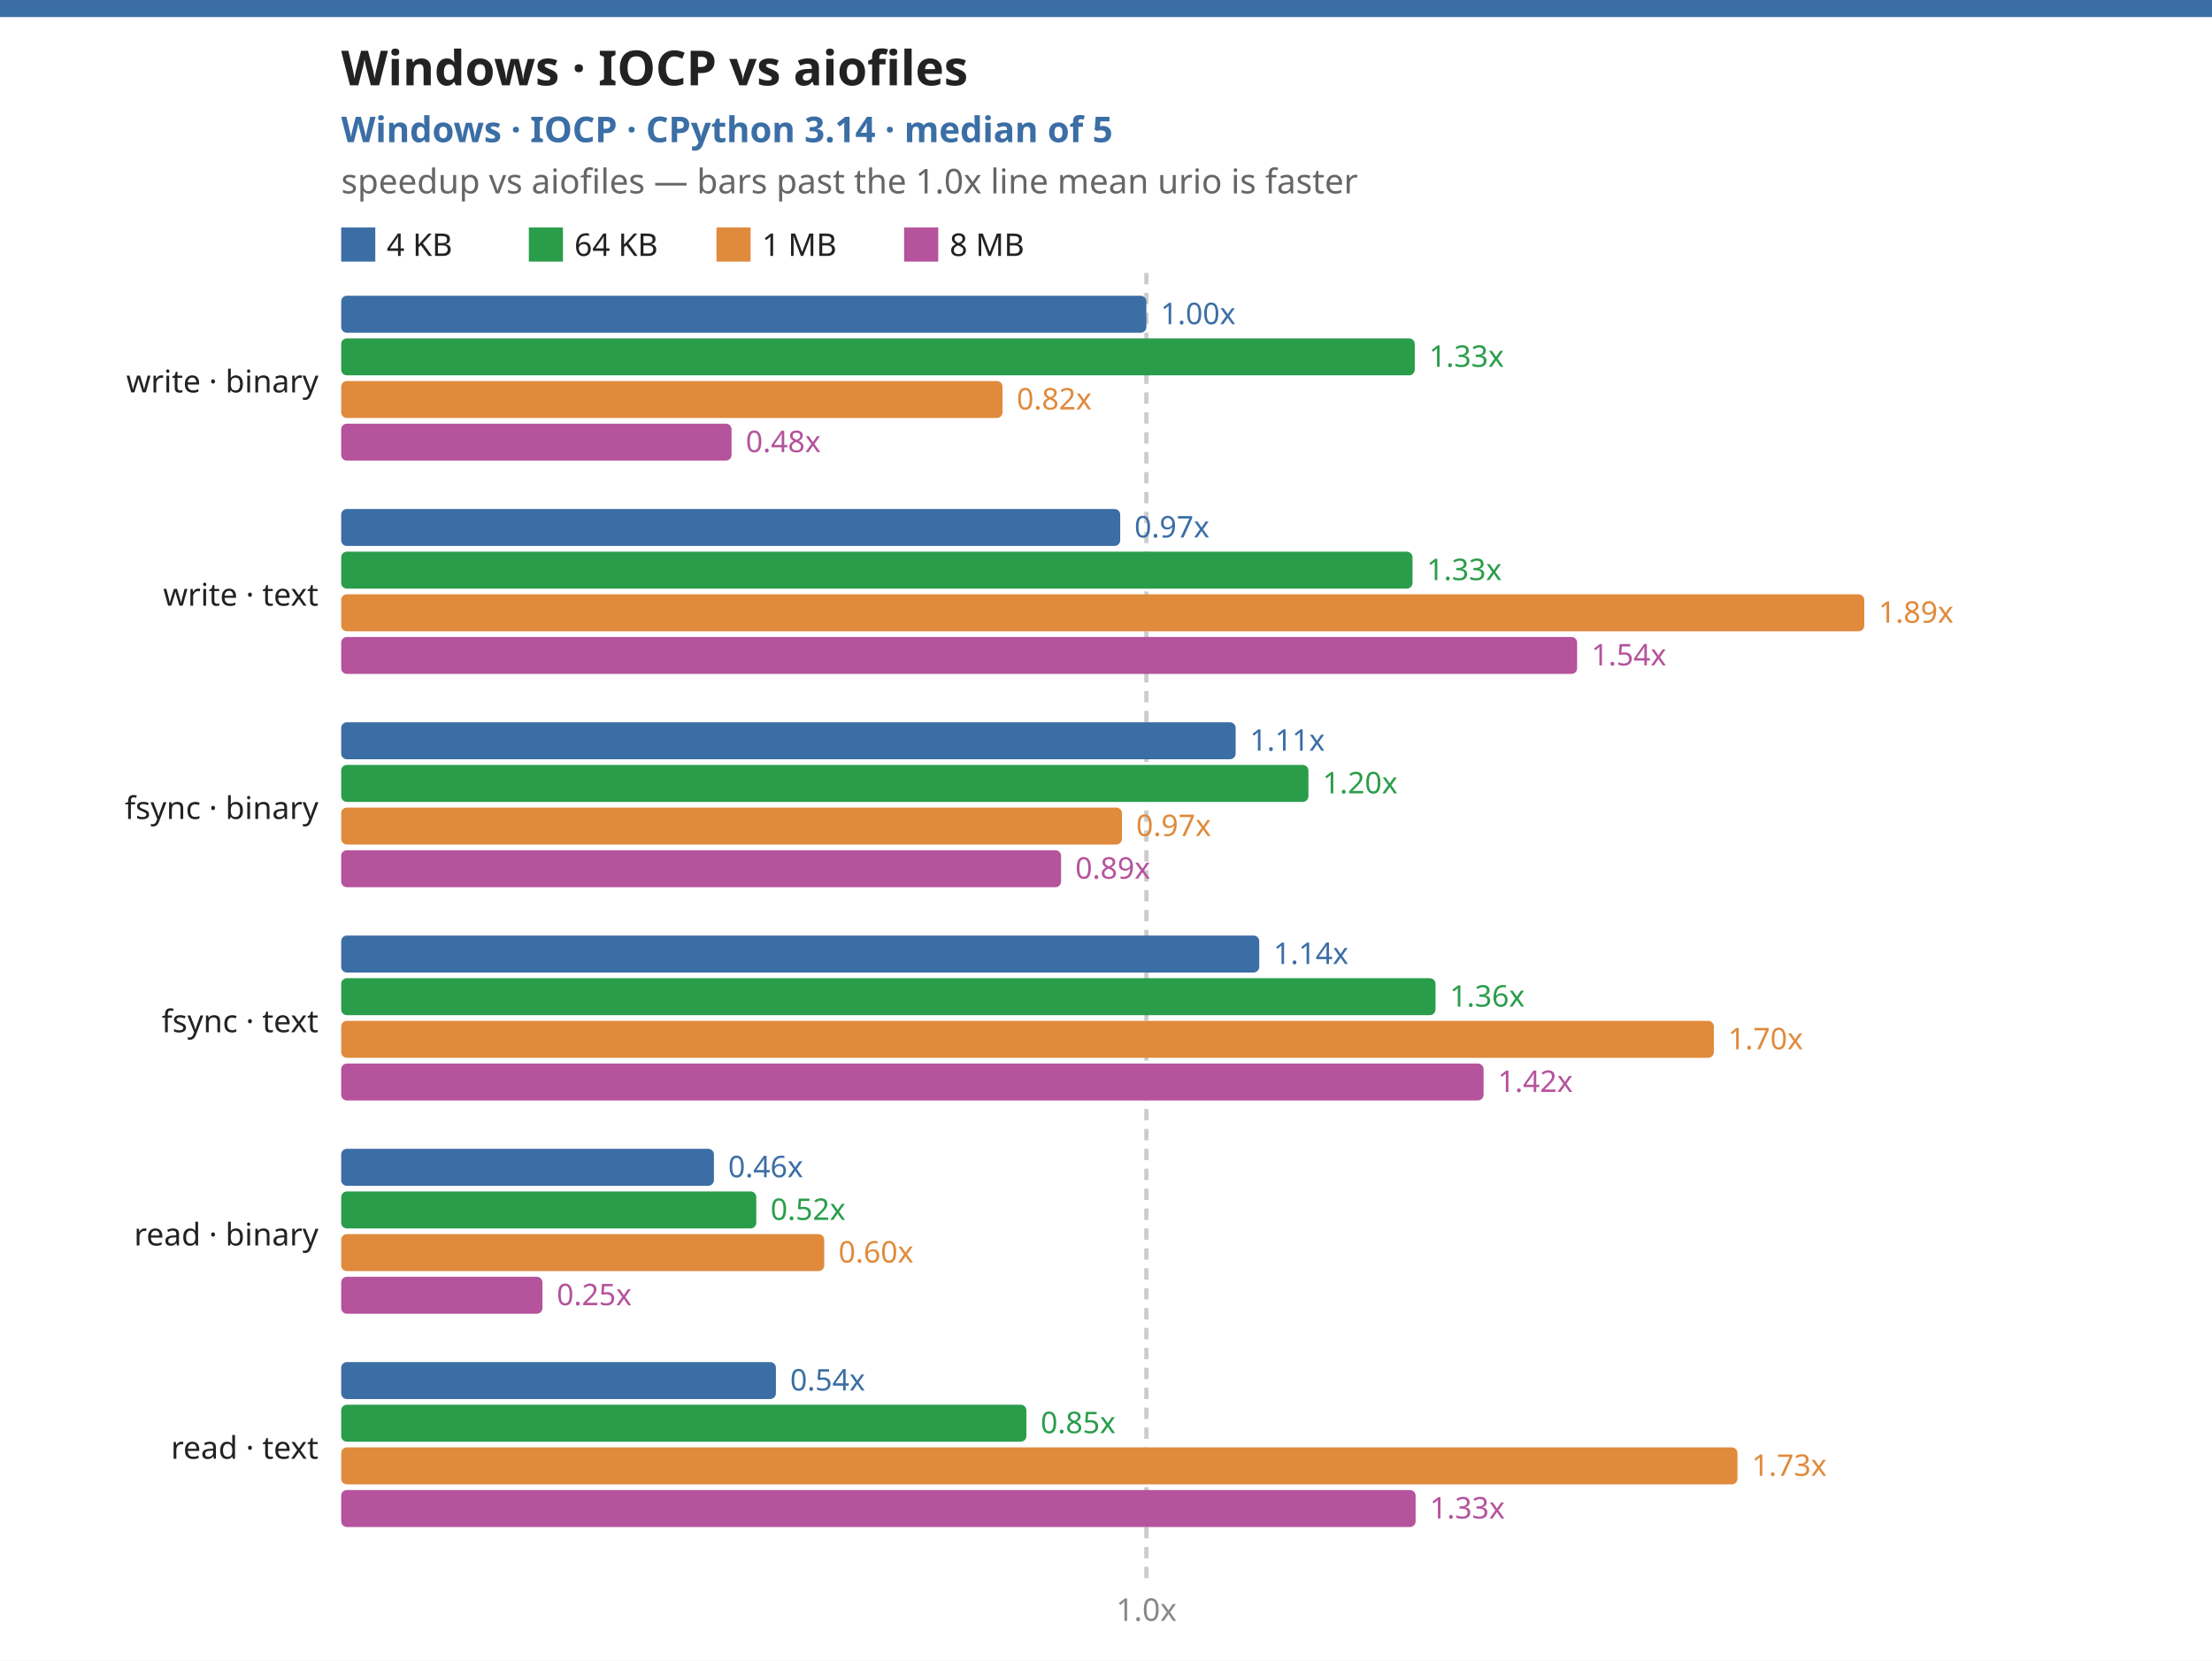
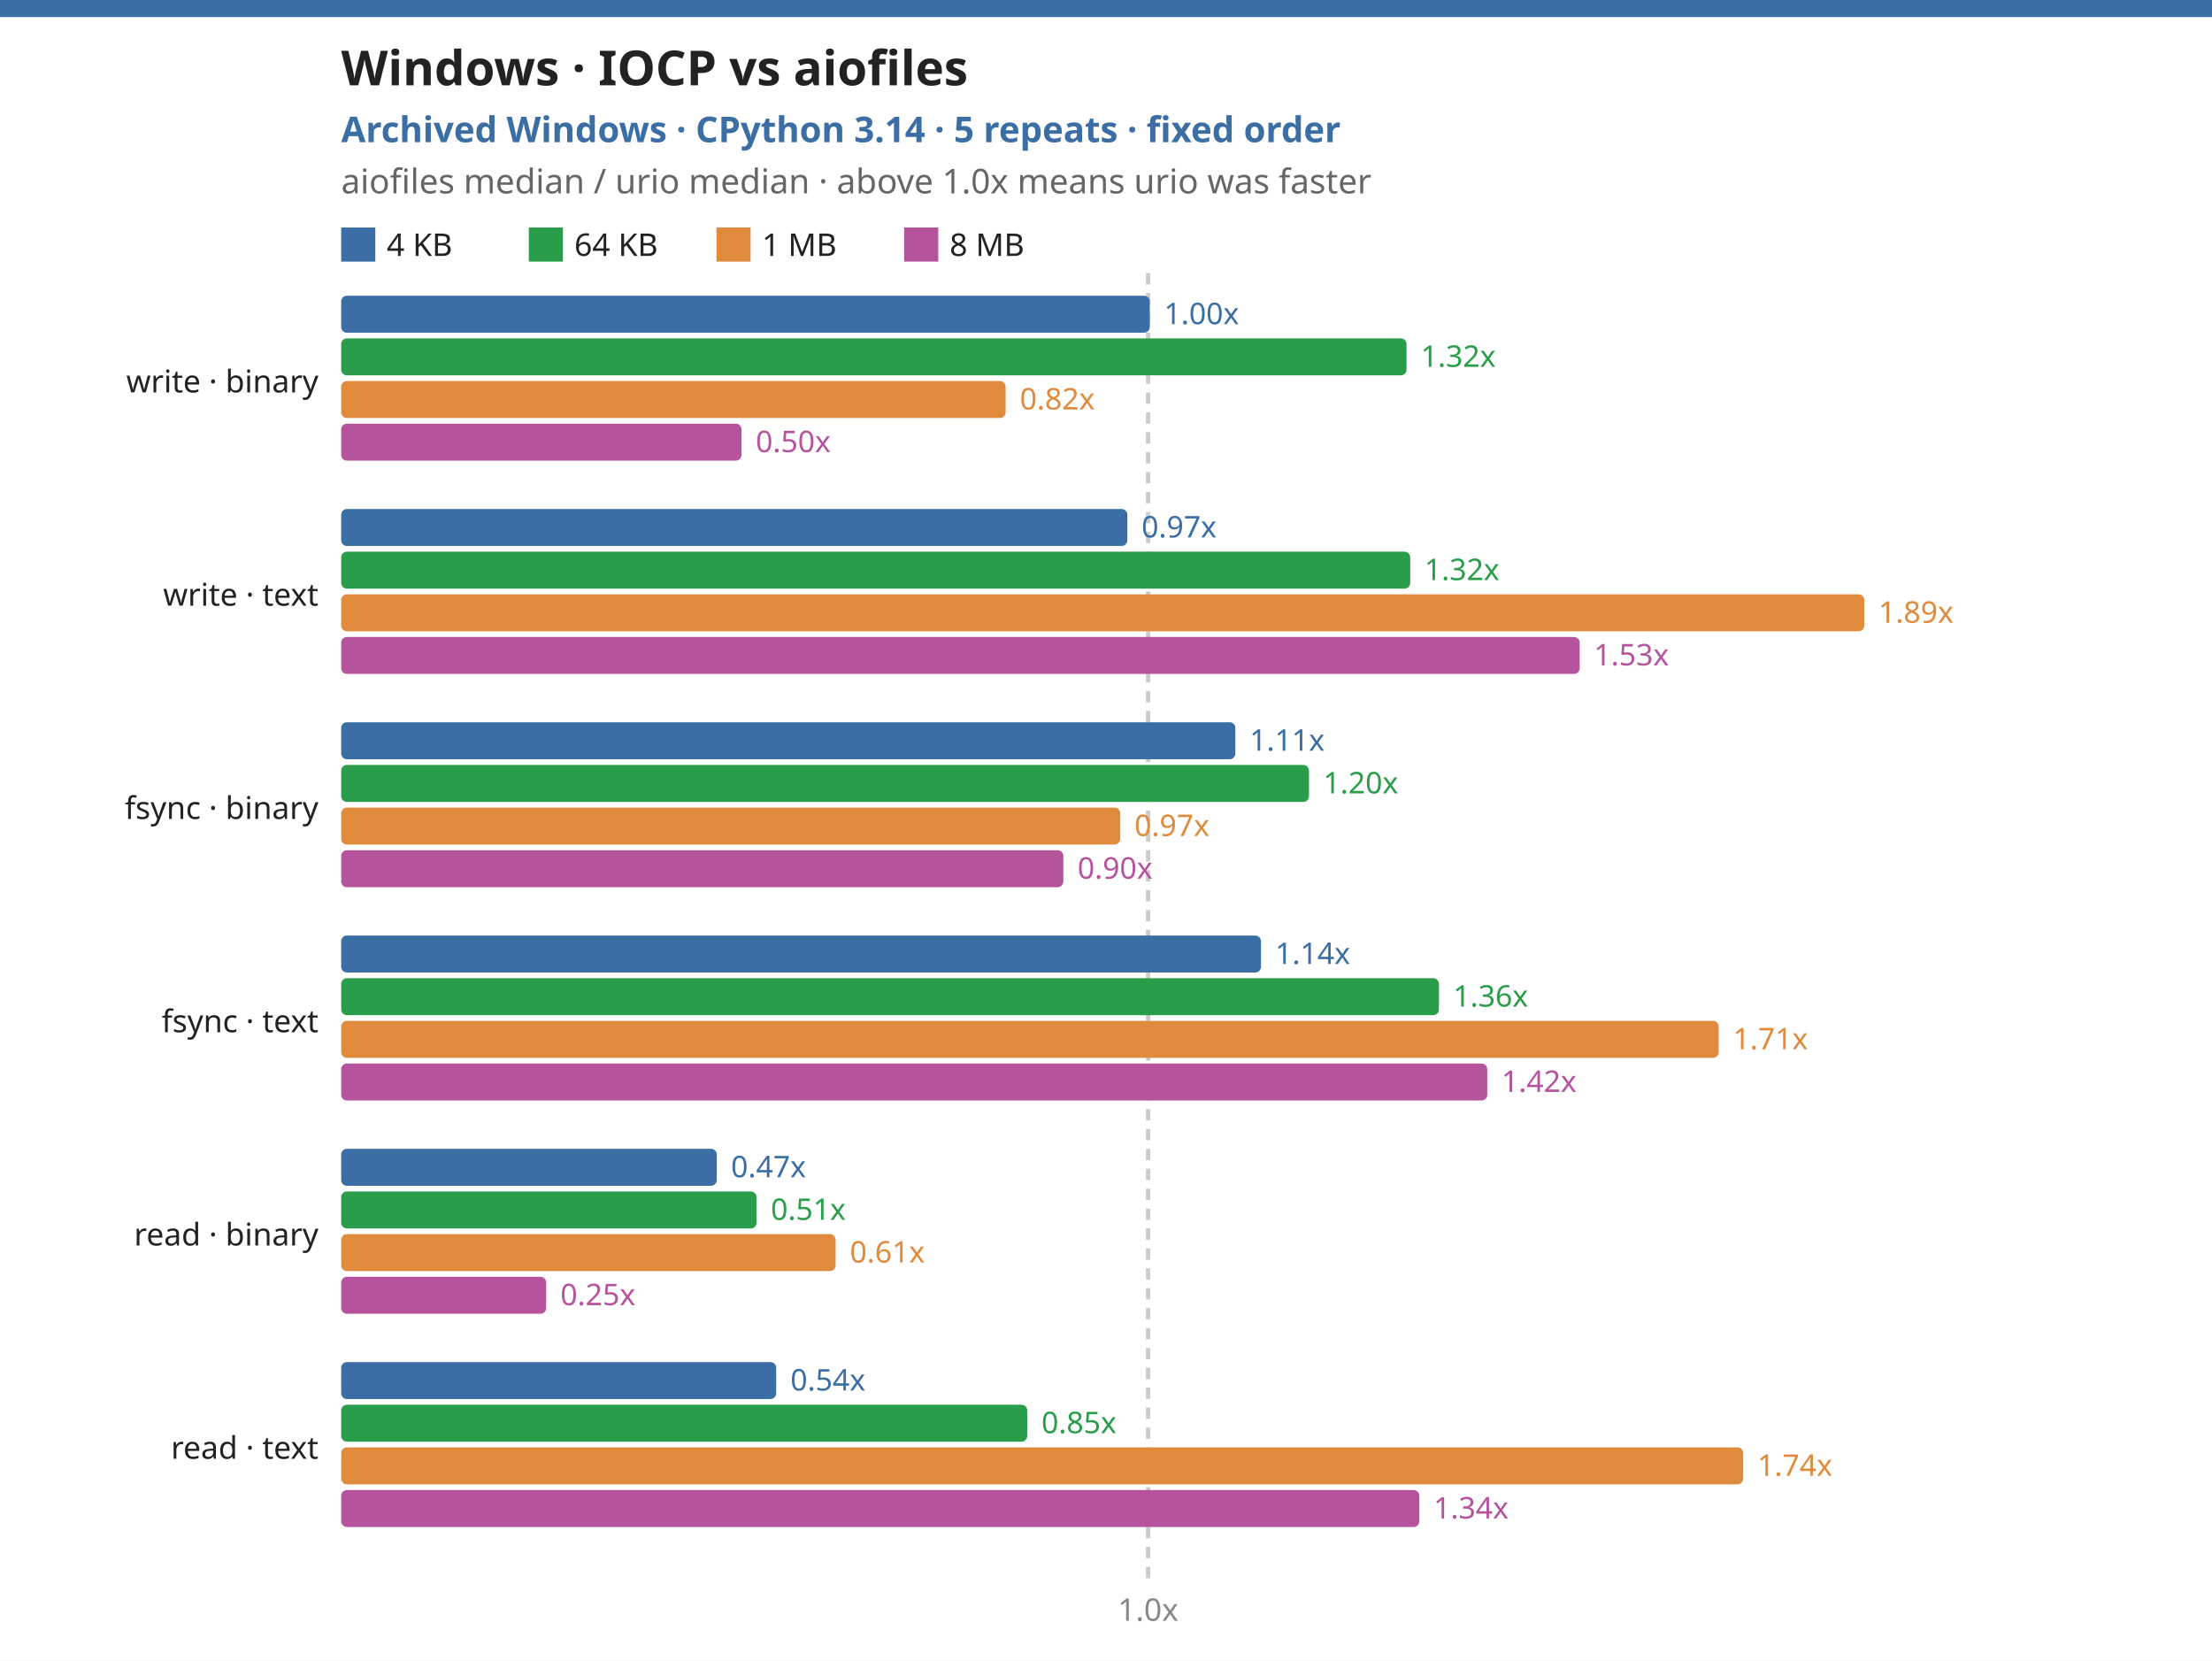
<svg xmlns="http://www.w3.org/2000/svg" width="778" height="584" viewBox="0 0 778 584" font-family="sans-serif">
  <rect width="778" height="584" fill="white" />
  <rect x="0" y="0" width="778" height="6" fill="#3b6ea5" />
  <text x="120" y="30" font-size="17" font-weight="bold" fill="#222222">Windows · IOCP vs aiofiles</text>
-   <text x="120" y="50" font-size="12.5" font-weight="bold" fill="#3b6ea5">Windows · IOCP · CPython 3.14 · median of 5</text>
-   <text x="120" y="68" font-size="12" fill="#666">speedup vs aiofiles — bars past the 1.0x line mean urio is faster</text>
+   <text x="120" y="50" font-size="12.5" font-weight="bold" fill="#3b6ea5">Archived Windows · CPython 3.14 · 5 repeats · fixed order</text>
+   <text x="120" y="68" font-size="12" fill="#666">aiofiles median / urio median · above 1.0x means urio was faster</text>
  <rect x="120" y="80" width="12" height="12" fill="#3b6ea5" />
  <text x="136" y="90" font-size="11" fill="#222222">4 KB</text>
  <rect x="186" y="80" width="12" height="12" fill="#2a9d4a" />
  <text x="202" y="90" font-size="11" fill="#222222">64 KB</text>
  <rect x="252" y="80" width="12" height="12" fill="#e08a3c" />
  <text x="268" y="90" font-size="11" fill="#222222">1 MB</text>
  <rect x="318" y="80" width="12" height="12" fill="#b5539c" />
  <text x="334" y="90" font-size="11" fill="#222222">8 MB</text>
-   <line x1="403.2" y1="96" x2="403.2" y2="556" stroke="#cccccc" stroke-width="1.5" stroke-dasharray="4 3" />
-   <text x="403.2" y="570" font-size="11" fill="#888" text-anchor="middle">1.0x</text>
+   <line x1="403.8" y1="96" x2="403.8" y2="556" stroke="#cccccc" stroke-width="1.5" stroke-dasharray="4 3" />
+   <text x="403.8" y="570" font-size="11" fill="#888" text-anchor="middle">1.0x</text>
  <text x="112" y="138" font-size="11" fill="#222222" text-anchor="end">write · binary</text>
-   <rect x="120" y="104" width="283.2" height="13" fill="#3b6ea5" rx="2" />
-   <text x="408.2" y="114" font-size="10.5" fill="#3b6ea5">1.00x</text>
-   <rect x="120" y="119" width="377.6" height="13" fill="#2a9d4a" rx="2" />
-   <text x="502.6" y="129" font-size="10.5" fill="#2a9d4a">1.33x</text>
-   <rect x="120" y="134" width="232.6" height="13" fill="#e08a3c" rx="2" />
-   <text x="357.6" y="144" font-size="10.5" fill="#e08a3c">0.82x</text>
-   <rect x="120" y="149" width="137.3" height="13" fill="#b5539c" rx="2" />
-   <text x="262.3" y="159" font-size="10.5" fill="#b5539c">0.48x</text>
+   <rect x="120" y="104" width="284.4" height="13" fill="#3b6ea5" rx="2" />
+   <text x="409.4" y="114" font-size="10.5" fill="#3b6ea5">1.00x</text>
+   <rect x="120" y="119" width="374.7" height="13" fill="#2a9d4a" rx="2" />
+   <text x="499.7" y="129" font-size="10.5" fill="#2a9d4a">1.32x</text>
+   <rect x="120" y="134" width="233.7" height="13" fill="#e08a3c" rx="2" />
+   <text x="358.7" y="144" font-size="10.5" fill="#e08a3c">0.82x</text>
+   <rect x="120" y="149" width="140.8" height="13" fill="#b5539c" rx="2" />
+   <text x="265.8" y="159" font-size="10.5" fill="#b5539c">0.50x</text>
  <text x="112" y="213" font-size="11" fill="#222222" text-anchor="end">write · text</text>
-   <rect x="120" y="179" width="274.0" height="13" fill="#3b6ea5" rx="2" />
-   <text x="399.0" y="189" font-size="10.5" fill="#3b6ea5">0.97x</text>
-   <rect x="120" y="194" width="376.8" height="13" fill="#2a9d4a" rx="2" />
-   <text x="501.8" y="204" font-size="10.5" fill="#2a9d4a">1.33x</text>
+   <rect x="120" y="179" width="276.5" height="13" fill="#3b6ea5" rx="2" />
+   <text x="401.5" y="189" font-size="10.5" fill="#3b6ea5">0.97x</text>
+   <rect x="120" y="194" width="376.0" height="13" fill="#2a9d4a" rx="2" />
+   <text x="501.0" y="204" font-size="10.5" fill="#2a9d4a">1.32x</text>
  <rect x="120" y="209" width="535.7" height="13" fill="#e08a3c" rx="2" />
  <text x="660.7" y="219" font-size="10.5" fill="#e08a3c">1.89x</text>
-   <rect x="120" y="224" width="434.7" height="13" fill="#b5539c" rx="2" />
-   <text x="559.7" y="234" font-size="10.5" fill="#b5539c">1.54x</text>
+   <rect x="120" y="224" width="435.6" height="13" fill="#b5539c" rx="2" />
+   <text x="560.6" y="234" font-size="10.5" fill="#b5539c">1.53x</text>
  <text x="112" y="288" font-size="11" fill="#222222" text-anchor="end">fsync · binary</text>
-   <rect x="120" y="254" width="314.6" height="13" fill="#3b6ea5" rx="2" />
-   <text x="439.6" y="264" font-size="10.5" fill="#3b6ea5">1.11x</text>
-   <rect x="120" y="269" width="340.2" height="13" fill="#2a9d4a" rx="2" />
-   <text x="465.2" y="279" font-size="10.5" fill="#2a9d4a">1.20x</text>
-   <rect x="120" y="284" width="274.6" height="13" fill="#e08a3c" rx="2" />
-   <text x="399.6" y="294" font-size="10.5" fill="#e08a3c">0.97x</text>
-   <rect x="120" y="299" width="253.2" height="13" fill="#b5539c" rx="2" />
-   <text x="378.2" y="309" font-size="10.5" fill="#b5539c">0.89x</text>
+   <rect x="120" y="254" width="314.5" height="13" fill="#3b6ea5" rx="2" />
+   <text x="439.5" y="264" font-size="10.5" fill="#3b6ea5">1.11x</text>
+   <rect x="120" y="269" width="340.4" height="13" fill="#2a9d4a" rx="2" />
+   <text x="465.4" y="279" font-size="10.5" fill="#2a9d4a">1.20x</text>
+   <rect x="120" y="284" width="274.0" height="13" fill="#e08a3c" rx="2" />
+   <text x="399.0" y="294" font-size="10.5" fill="#e08a3c">0.97x</text>
+   <rect x="120" y="299" width="254.0" height="13" fill="#b5539c" rx="2" />
+   <text x="379.0" y="309" font-size="10.5" fill="#b5539c">0.90x</text>
  <text x="112" y="363" font-size="11" fill="#222222" text-anchor="end">fsync · text</text>
-   <rect x="120" y="329" width="322.9" height="13" fill="#3b6ea5" rx="2" />
-   <text x="447.9" y="339" font-size="10.5" fill="#3b6ea5">1.14x</text>
-   <rect x="120" y="344" width="384.9" height="13" fill="#2a9d4a" rx="2" />
-   <text x="509.9" y="354" font-size="10.5" fill="#2a9d4a">1.36x</text>
-   <rect x="120" y="359" width="482.8" height="13" fill="#e08a3c" rx="2" />
-   <text x="607.8" y="369" font-size="10.5" fill="#e08a3c">1.70x</text>
-   <rect x="120" y="374" width="401.8" height="13" fill="#b5539c" rx="2" />
-   <text x="526.8" y="384" font-size="10.5" fill="#b5539c">1.42x</text>
+   <rect x="120" y="329" width="323.5" height="13" fill="#3b6ea5" rx="2" />
+   <text x="448.5" y="339" font-size="10.5" fill="#3b6ea5">1.14x</text>
+   <rect x="120" y="344" width="386.1" height="13" fill="#2a9d4a" rx="2" />
+   <text x="511.1" y="354" font-size="10.5" fill="#2a9d4a">1.36x</text>
+   <rect x="120" y="359" width="484.5" height="13" fill="#e08a3c" rx="2" />
+   <text x="609.5" y="369" font-size="10.5" fill="#e08a3c">1.71x</text>
+   <rect x="120" y="374" width="403.1" height="13" fill="#b5539c" rx="2" />
+   <text x="528.1" y="384" font-size="10.5" fill="#b5539c">1.42x</text>
  <text x="112" y="438" font-size="11" fill="#222222" text-anchor="end">read · binary</text>
-   <rect x="120" y="404" width="131.1" height="13" fill="#3b6ea5" rx="2" />
-   <text x="256.1" y="414" font-size="10.5" fill="#3b6ea5">0.46x</text>
-   <rect x="120" y="419" width="146.0" height="13" fill="#2a9d4a" rx="2" />
-   <text x="271.0" y="429" font-size="10.5" fill="#2a9d4a">0.52x</text>
-   <rect x="120" y="434" width="169.9" height="13" fill="#e08a3c" rx="2" />
-   <text x="294.9" y="444" font-size="10.5" fill="#e08a3c">0.60x</text>
-   <rect x="120" y="449" width="70.8" height="13" fill="#b5539c" rx="2" />
-   <text x="195.8" y="459" font-size="10.5" fill="#b5539c">0.25x</text>
+   <rect x="120" y="404" width="132.1" height="13" fill="#3b6ea5" rx="2" />
+   <text x="257.1" y="414" font-size="10.5" fill="#3b6ea5">0.47x</text>
+   <rect x="120" y="419" width="146.1" height="13" fill="#2a9d4a" rx="2" />
+   <text x="271.1" y="429" font-size="10.5" fill="#2a9d4a">0.51x</text>
+   <rect x="120" y="434" width="173.9" height="13" fill="#e08a3c" rx="2" />
+   <text x="298.9" y="444" font-size="10.5" fill="#e08a3c">0.61x</text>
+   <rect x="120" y="449" width="72.1" height="13" fill="#b5539c" rx="2" />
+   <text x="197.1" y="459" font-size="10.5" fill="#b5539c">0.25x</text>
  <text x="112" y="513" font-size="11" fill="#222222" text-anchor="end">read · text</text>
-   <rect x="120" y="479" width="152.9" height="13" fill="#3b6ea5" rx="2" />
-   <text x="277.9" y="489" font-size="10.5" fill="#3b6ea5">0.54x</text>
-   <rect x="120" y="494" width="241.0" height="13" fill="#2a9d4a" rx="2" />
-   <text x="366.0" y="504" font-size="10.5" fill="#2a9d4a">0.85x</text>
-   <rect x="120" y="509" width="491.1" height="13" fill="#e08a3c" rx="2" />
-   <text x="616.1" y="519" font-size="10.5" fill="#e08a3c">1.73x</text>
-   <rect x="120" y="524" width="377.9" height="13" fill="#b5539c" rx="2" />
-   <text x="502.9" y="534" font-size="10.5" fill="#b5539c">1.33x</text>
+   <rect x="120" y="479" width="153.0" height="13" fill="#3b6ea5" rx="2" />
+   <text x="278.0" y="489" font-size="10.5" fill="#3b6ea5">0.54x</text>
+   <rect x="120" y="494" width="241.3" height="13" fill="#2a9d4a" rx="2" />
+   <text x="366.3" y="504" font-size="10.5" fill="#2a9d4a">0.85x</text>
+   <rect x="120" y="509" width="493.1" height="13" fill="#e08a3c" rx="2" />
+   <text x="618.1" y="519" font-size="10.5" fill="#e08a3c">1.74x</text>
+   <rect x="120" y="524" width="379.2" height="13" fill="#b5539c" rx="2" />
+   <text x="504.2" y="534" font-size="10.5" fill="#b5539c">1.34x</text>
</svg>
